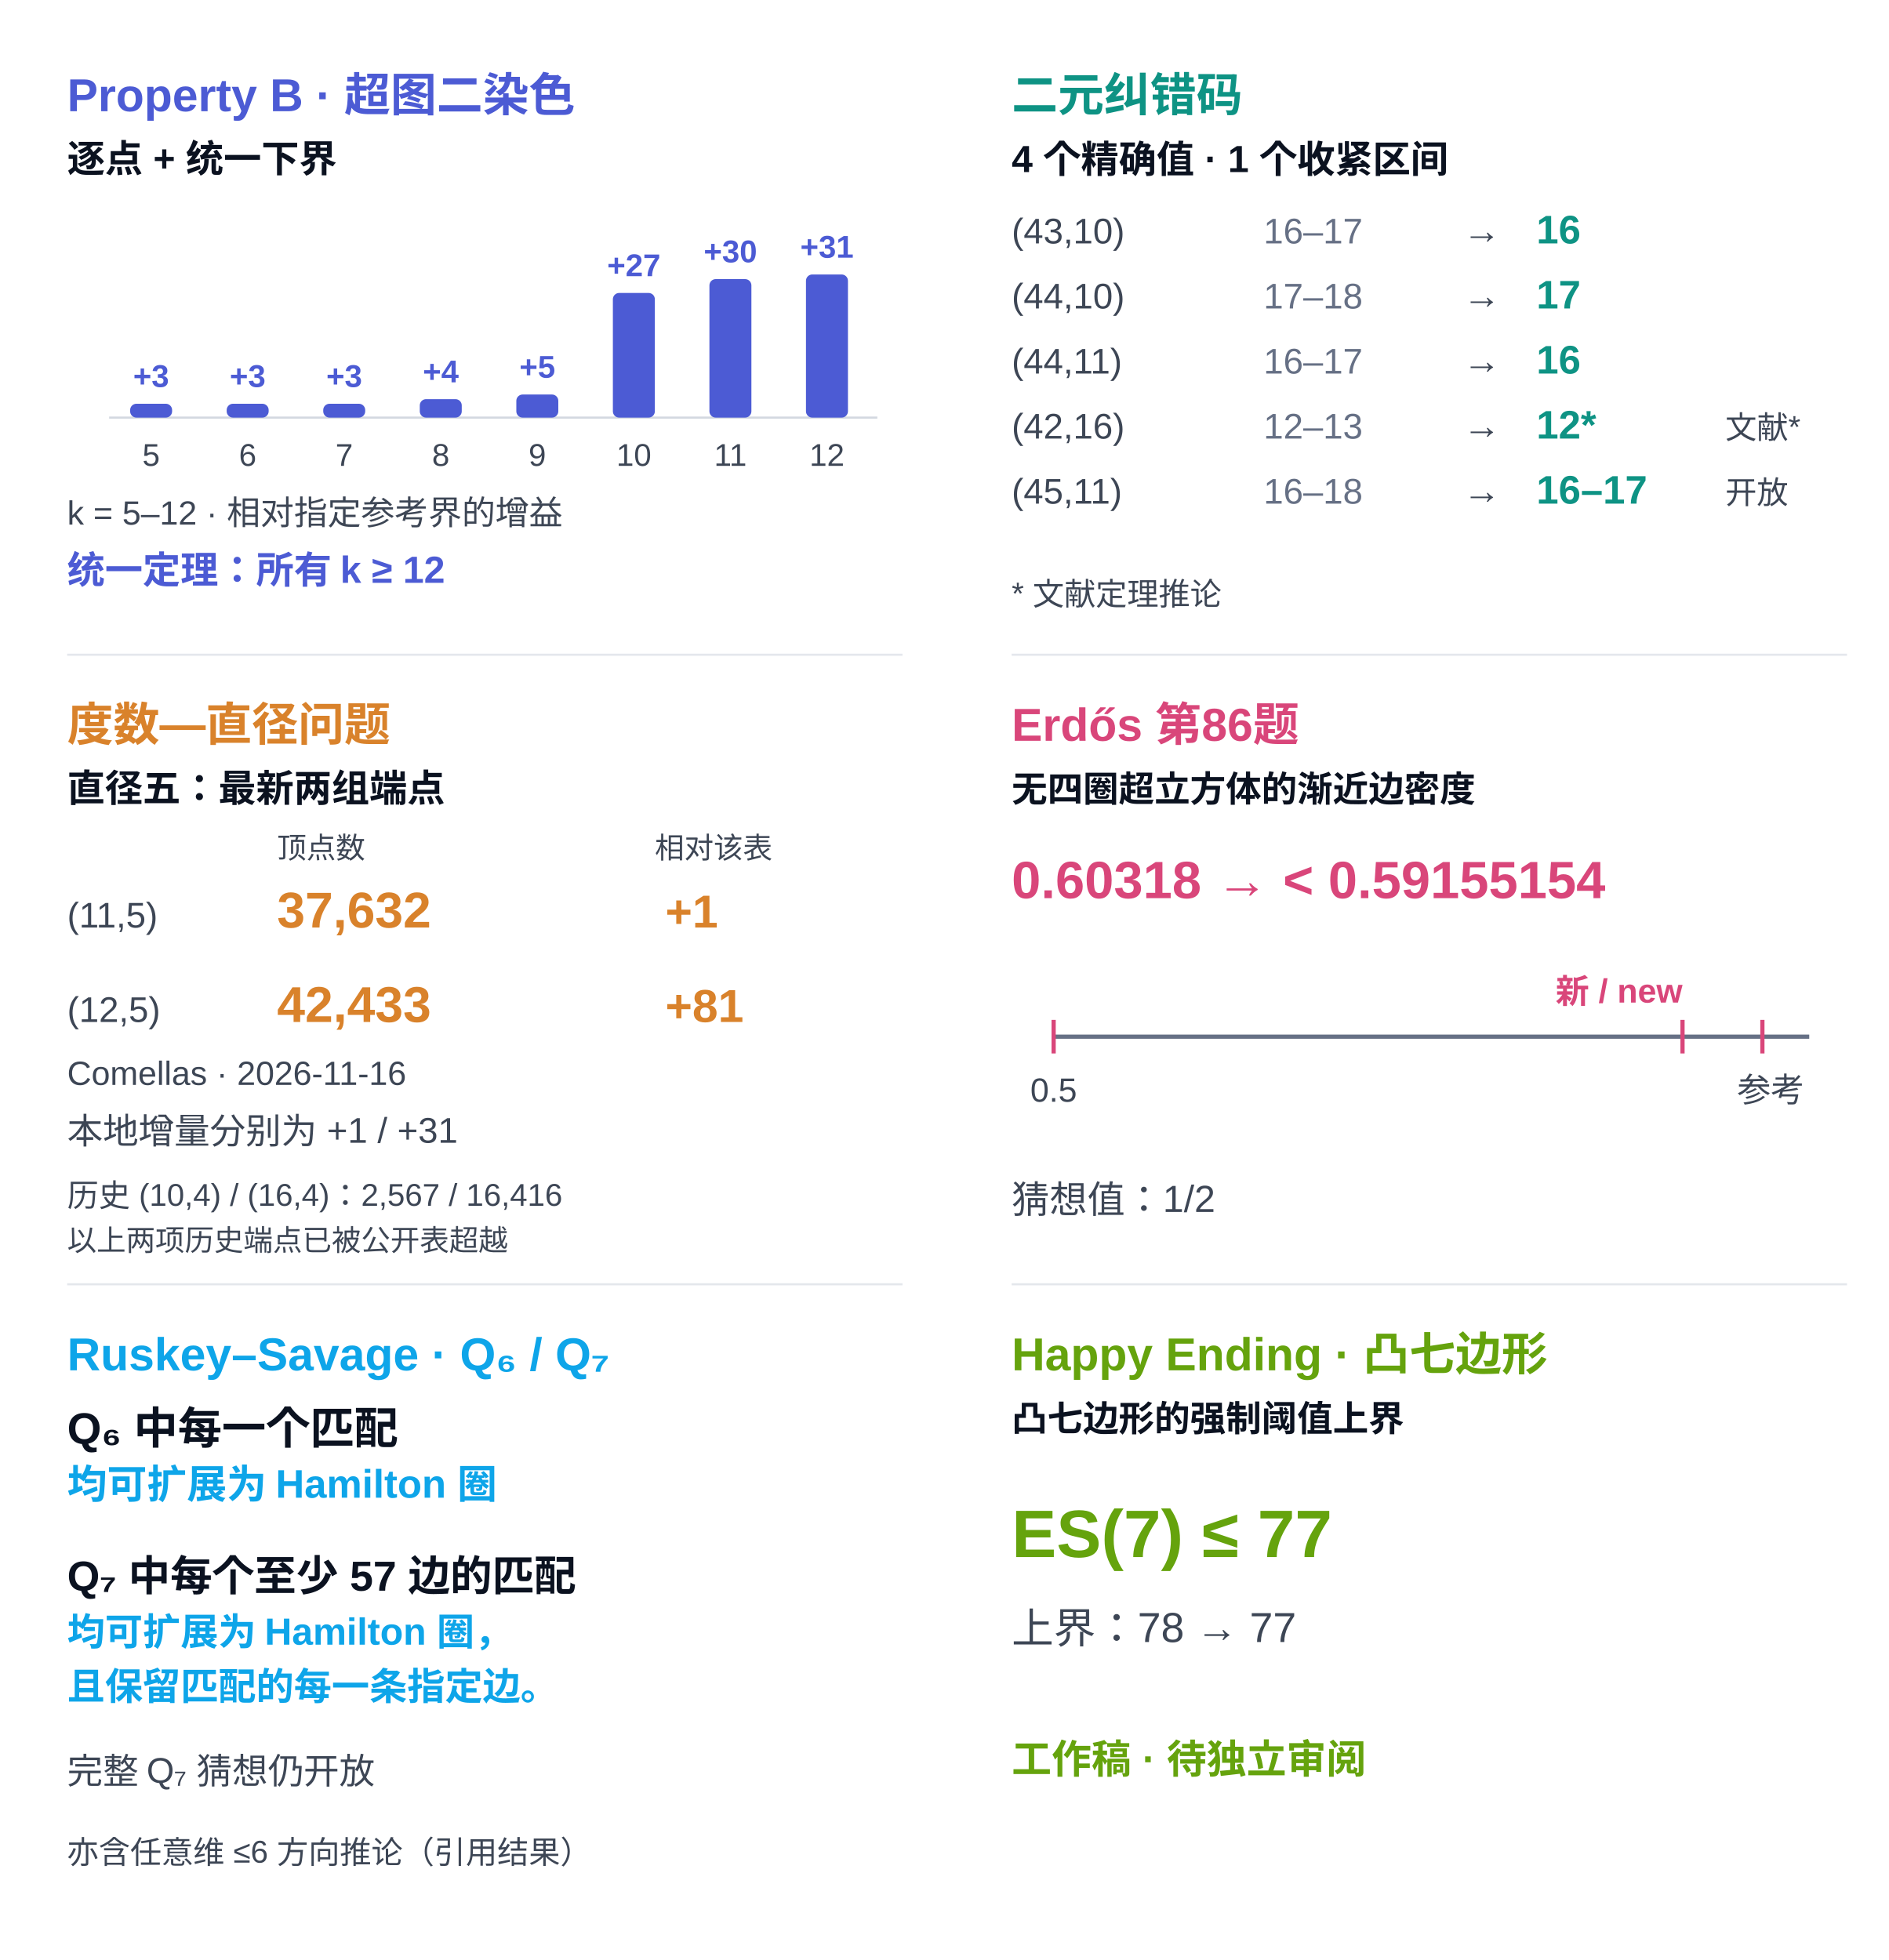
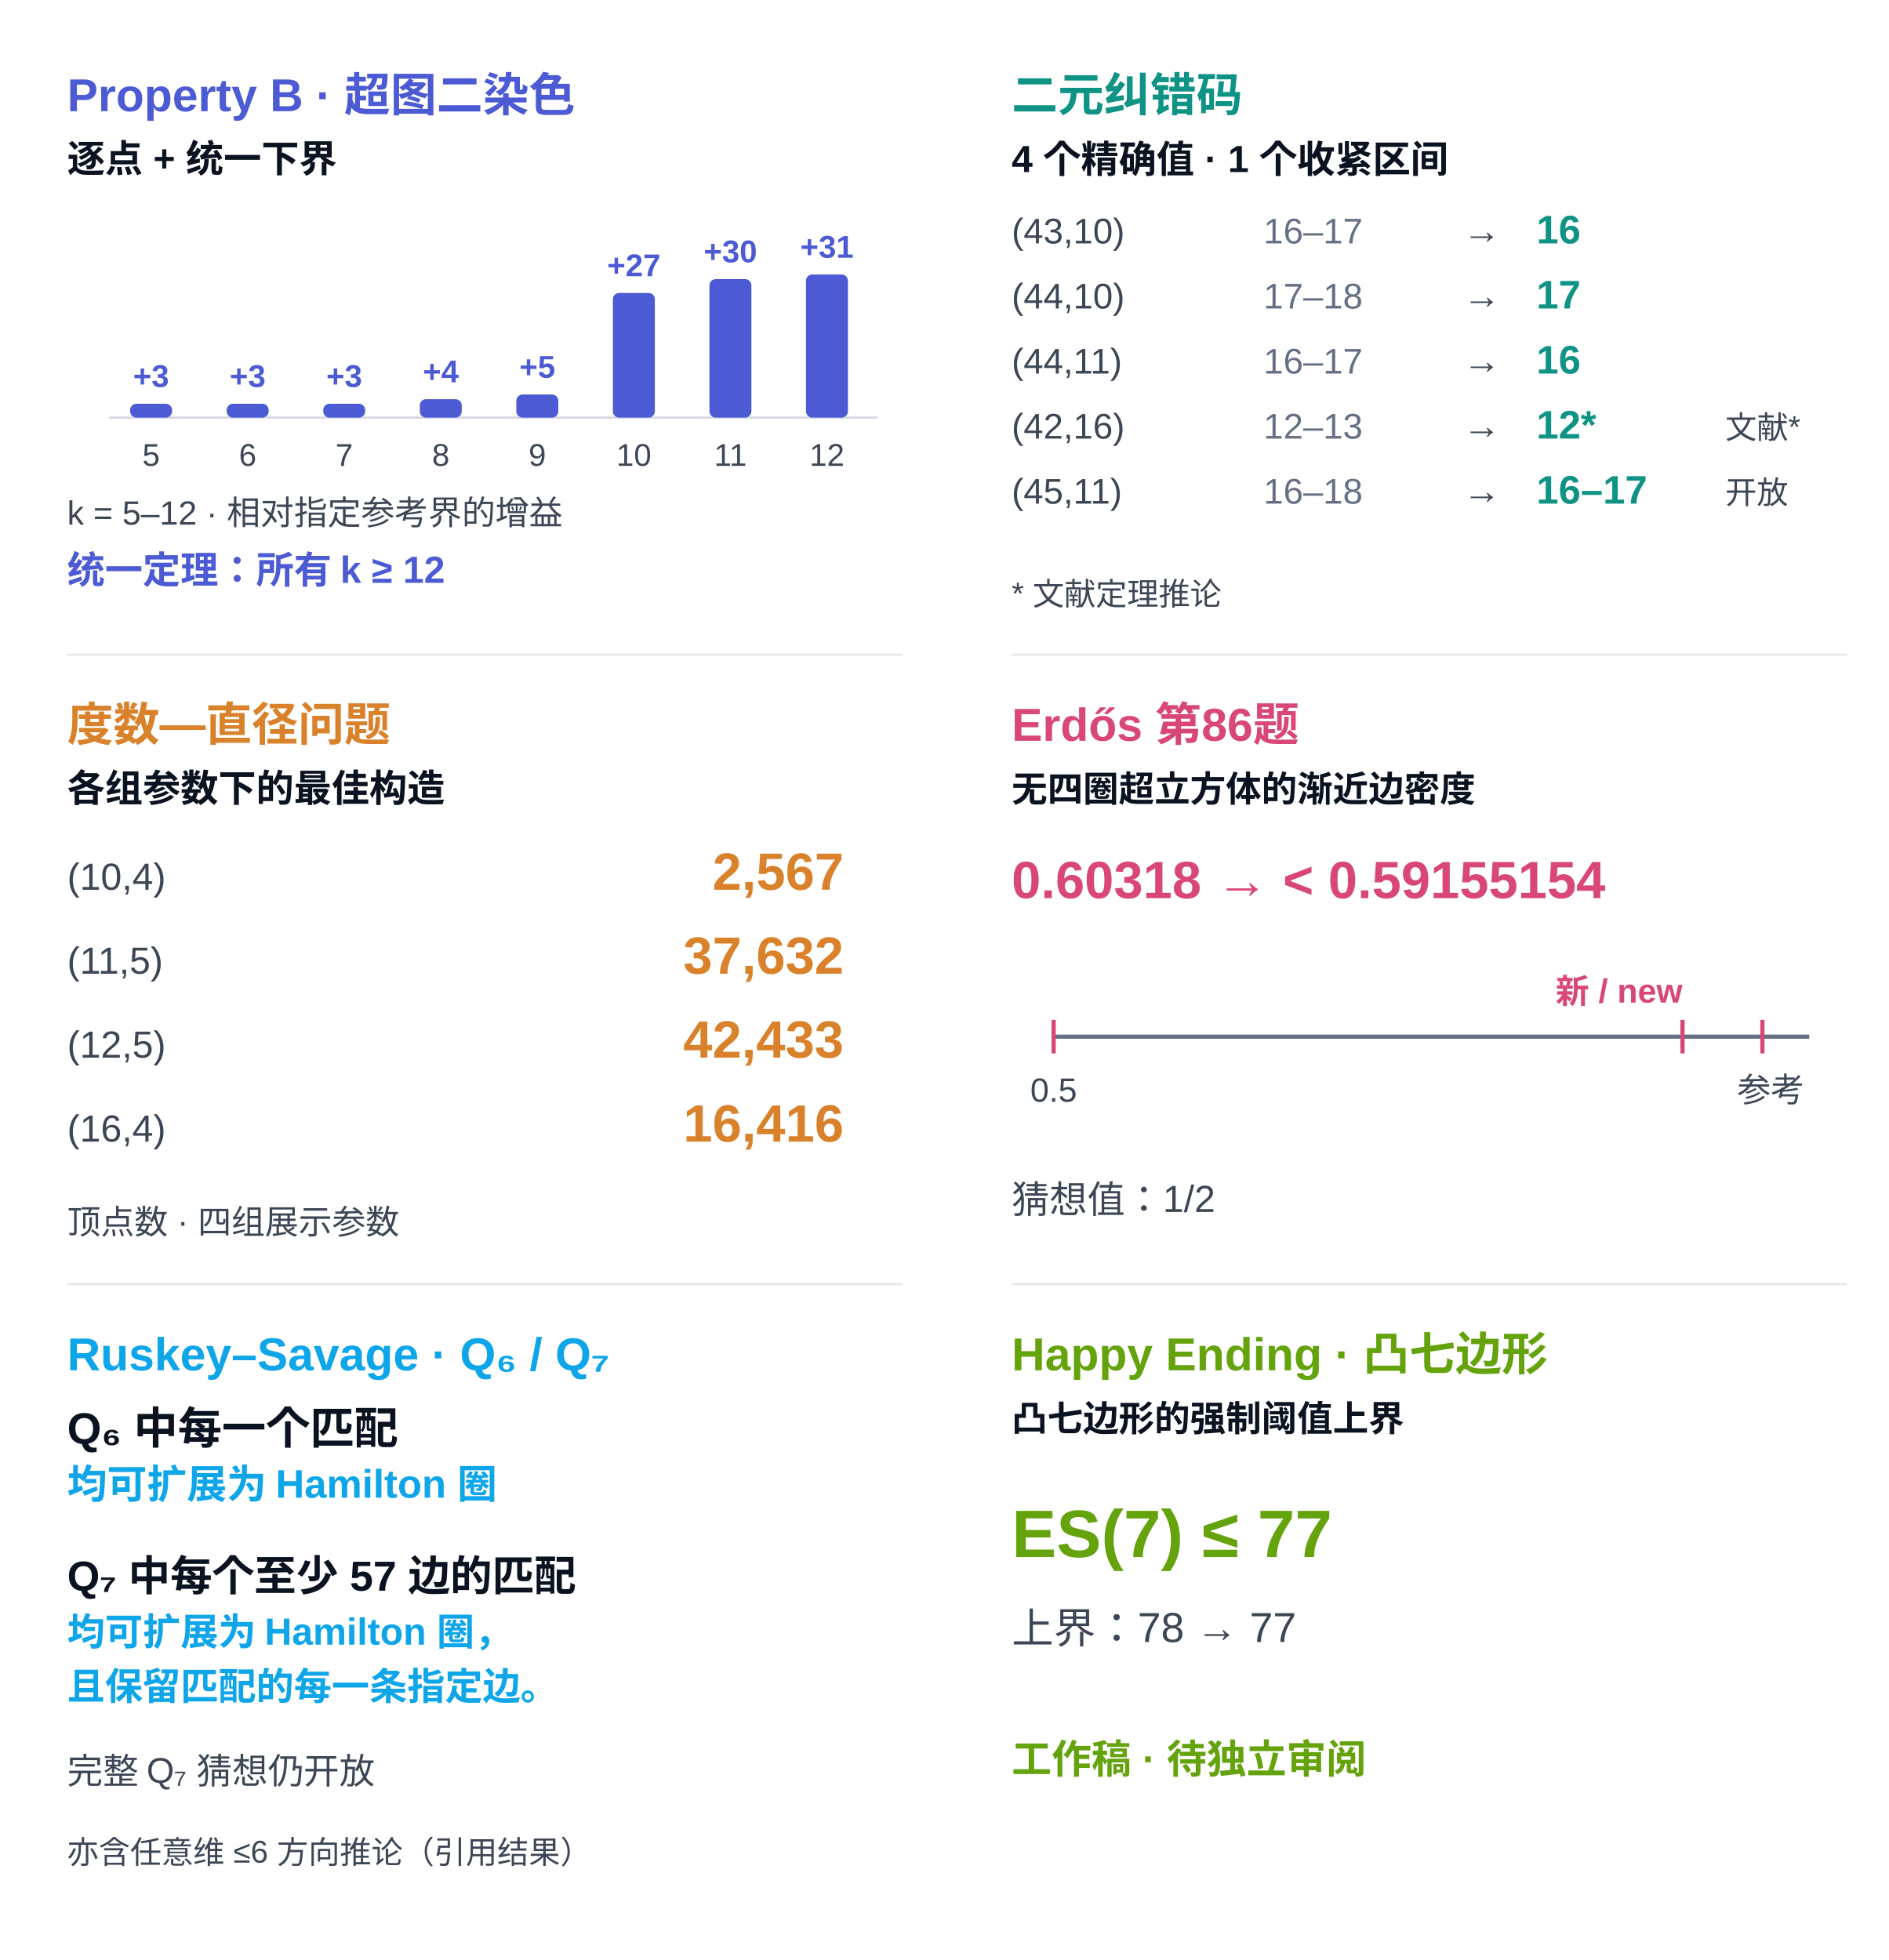
<svg xmlns="http://www.w3.org/2000/svg" width="900" height="934" viewBox="0 0 900 934" role="img">
  <rect width="900" height="934" fill="white" />
  <g font-family="Arial, PingFang SC, Microsoft YaHei, sans-serif">
    <text x="32" y="53" font-size="22" fill="#4C5BD4" font-weight="650" text-anchor="start">Property B · 超图二染色</text>
    <text x="32" y="82" font-size="18" fill="#0B1220" font-weight="550" text-anchor="start">逐点 + 统一下界</text>
    <line x1="52" y1="199" x2="418" y2="199" stroke="#D3D8E0" stroke-width="1" />
    <rect x="62" y="192.4" width="20" height="6.6" rx="3" fill="#4C5BD4" />
    <text x="72" y="184.4" font-size="15" fill="#4C5BD4" font-weight="600" text-anchor="middle">+3</text>
    <text x="72" y="222" font-size="15" fill="#3D4655" font-weight="400" text-anchor="middle">5</text>
    <rect x="108" y="192.4" width="20" height="6.6" rx="3" fill="#4C5BD4" />
    <text x="118" y="184.4" font-size="15" fill="#4C5BD4" font-weight="600" text-anchor="middle">+3</text>
    <text x="118" y="222" font-size="15" fill="#3D4655" font-weight="400" text-anchor="middle">6</text>
    <rect x="154" y="192.4" width="20" height="6.6" rx="3" fill="#4C5BD4" />
    <text x="164" y="184.4" font-size="15" fill="#4C5BD4" font-weight="600" text-anchor="middle">+3</text>
    <text x="164" y="222" font-size="15" fill="#3D4655" font-weight="400" text-anchor="middle">7</text>
    <rect x="200" y="190.2" width="20" height="8.8" rx="3" fill="#4C5BD4" />
    <text x="210" y="182.2" font-size="15" fill="#4C5BD4" font-weight="600" text-anchor="middle">+4</text>
    <text x="210" y="222" font-size="15" fill="#3D4655" font-weight="400" text-anchor="middle">8</text>
    <rect x="246" y="188.0" width="20" height="11.0" rx="3" fill="#4C5BD4" />
    <text x="256" y="180.0" font-size="15" fill="#4C5BD4" font-weight="600" text-anchor="middle">+5</text>
    <text x="256" y="222" font-size="15" fill="#3D4655" font-weight="400" text-anchor="middle">9</text>
    <rect x="292" y="139.6" width="20" height="59.4" rx="3" fill="#4C5BD4" />
    <text x="302" y="131.6" font-size="15" fill="#4C5BD4" font-weight="600" text-anchor="middle">+27</text>
    <text x="302" y="222" font-size="15" fill="#3D4655" font-weight="400" text-anchor="middle">10</text>
    <rect x="338" y="133.0" width="20" height="66.0" rx="3" fill="#4C5BD4" />
    <text x="348" y="125.0" font-size="15" fill="#4C5BD4" font-weight="600" text-anchor="middle">+30</text>
    <text x="348" y="222" font-size="15" fill="#3D4655" font-weight="400" text-anchor="middle">11</text>
    <rect x="384" y="130.8" width="20" height="68.2" rx="3" fill="#4C5BD4" />
    <text x="394" y="122.8" font-size="15" fill="#4C5BD4" font-weight="600" text-anchor="middle">+31</text>
    <text x="394" y="222" font-size="15" fill="#3D4655" font-weight="400" text-anchor="middle">12</text>
    <text x="32" y="250" font-size="16" fill="#3D4655" font-weight="400" text-anchor="start">k = 5–12 · 相对指定参考界的增益</text>
    <text x="32" y="278" font-size="18" fill="#4C5BD4" font-weight="550" text-anchor="start">统一定理：所有 k ≥ 12</text>
    <line x1="32" y1="312" x2="430" y2="312" stroke="#E4E7EC" stroke-width="1" />
    <text x="482" y="53" font-size="22" fill="#0E9384" font-weight="650" text-anchor="start">二元纠错码</text>
    <text x="482" y="82" font-size="18" fill="#0B1220" font-weight="550" text-anchor="start">4 个精确值 · 1 个收紧区间</text>
    <text x="482" y="116" font-size="17" fill="#3D4655" font-weight="400" text-anchor="start">(43,10)</text>
    <text x="602" y="116" font-size="17" fill="#667085" font-weight="400" text-anchor="start">16–17</text>
    <text x="697" y="116" font-size="18" fill="#3D4655" font-weight="400" text-anchor="start">→</text>
    <text x="732" y="116" font-size="19" fill="#0E9384" font-weight="650" text-anchor="start">16</text>
    <text x="822" y="116" font-size="15" fill="#3D4655" font-weight="400" text-anchor="start" />
    <text x="482" y="147" font-size="17" fill="#3D4655" font-weight="400" text-anchor="start">(44,10)</text>
    <text x="602" y="147" font-size="17" fill="#667085" font-weight="400" text-anchor="start">17–18</text>
    <text x="697" y="147" font-size="18" fill="#3D4655" font-weight="400" text-anchor="start">→</text>
    <text x="732" y="147" font-size="19" fill="#0E9384" font-weight="650" text-anchor="start">17</text>
    <text x="822" y="147" font-size="15" fill="#3D4655" font-weight="400" text-anchor="start" />
    <text x="482" y="178" font-size="17" fill="#3D4655" font-weight="400" text-anchor="start">(44,11)</text>
    <text x="602" y="178" font-size="17" fill="#667085" font-weight="400" text-anchor="start">16–17</text>
    <text x="697" y="178" font-size="18" fill="#3D4655" font-weight="400" text-anchor="start">→</text>
    <text x="732" y="178" font-size="19" fill="#0E9384" font-weight="650" text-anchor="start">16</text>
    <text x="822" y="178" font-size="15" fill="#3D4655" font-weight="400" text-anchor="start" />
    <text x="482" y="209" font-size="17" fill="#3D4655" font-weight="400" text-anchor="start">(42,16)</text>
    <text x="602" y="209" font-size="17" fill="#667085" font-weight="400" text-anchor="start">12–13</text>
    <text x="697" y="209" font-size="18" fill="#3D4655" font-weight="400" text-anchor="start">→</text>
    <text x="732" y="209" font-size="19" fill="#0E9384" font-weight="650" text-anchor="start">12*</text>
    <text x="822" y="209" font-size="15" fill="#3D4655" font-weight="400" text-anchor="start">文献*</text>
    <text x="482" y="240" font-size="17" fill="#3D4655" font-weight="400" text-anchor="start">(45,11)</text>
    <text x="602" y="240" font-size="17" fill="#667085" font-weight="400" text-anchor="start">16–18</text>
    <text x="697" y="240" font-size="18" fill="#3D4655" font-weight="400" text-anchor="start">→</text>
    <text x="732" y="240" font-size="19" fill="#0E9384" font-weight="650" text-anchor="start">16–17</text>
    <text x="822" y="240" font-size="15" fill="#3D4655" font-weight="400" text-anchor="start">开放</text>
    <text x="482" y="288" font-size="15" fill="#3D4655" font-weight="400" text-anchor="start">* 文献定理推论</text>
    <line x1="482" y1="312" x2="880" y2="312" stroke="#E4E7EC" stroke-width="1" />
    <text x="32" y="353" font-size="22" fill="#D9822B" font-weight="650" text-anchor="start">度数—直径问题</text>
-     <text x="32" y="382" font-size="18" fill="#0B1220" font-weight="550" text-anchor="start">直径五：最新两组端点</text>
-     <text x="132" y="409" font-size="14" fill="#3D4655" font-weight="400" text-anchor="start">顶点数</text>
-     <text x="312" y="409" font-size="14" fill="#3D4655" font-weight="400" text-anchor="start">相对该表</text>
-     <text x="32" y="442" font-size="17" fill="#3D4655" font-weight="400" text-anchor="start">(11,5)</text>
-     <text x="132" y="442" font-size="24" fill="#D9822B" font-weight="650" text-anchor="start">37,632</text>
-     <text x="317" y="442" font-size="22" fill="#D9822B" font-weight="650" text-anchor="start">+1</text>
-     <text x="32" y="487" font-size="17" fill="#3D4655" font-weight="400" text-anchor="start">(12,5)</text>
-     <text x="132" y="487" font-size="24" fill="#D9822B" font-weight="650" text-anchor="start">42,433</text>
-     <text x="317" y="487" font-size="22" fill="#D9822B" font-weight="650" text-anchor="start">+81</text>
-     <text x="32" y="517" font-size="16" fill="#3D4655" font-weight="400" text-anchor="start">Comellas · 2026-11-16</text>
-     <text x="32" y="545" font-size="17" fill="#3D4655" font-weight="400" text-anchor="start">本地增量分别为 +1 / +31</text>
-     <text x="32" y="575" font-size="15" fill="#3D4655" font-weight="400" text-anchor="start">历史 (10,4) / (16,4)：2,567 / 16,416</text>
-     <text x="32" y="596" font-size="14" fill="#3D4655" font-weight="400" text-anchor="start">以上两项历史端点已被公开表超越</text>
+     <text x="32" y="382" font-size="18" fill="#0B1220" font-weight="550" text-anchor="start">各组参数下的最佳构造</text>
+     <text x="32" y="424" font-size="18" fill="#3D4655" font-weight="400" text-anchor="start">(10,4)</text>
+     <text x="402" y="424" font-size="25" fill="#D9822B" font-weight="650" text-anchor="end">2,567</text>
+     <text x="32" y="464" font-size="18" fill="#3D4655" font-weight="400" text-anchor="start">(11,5)</text>
+     <text x="402" y="464" font-size="25" fill="#D9822B" font-weight="650" text-anchor="end">37,632</text>
+     <text x="32" y="504" font-size="18" fill="#3D4655" font-weight="400" text-anchor="start">(12,5)</text>
+     <text x="402" y="504" font-size="25" fill="#D9822B" font-weight="650" text-anchor="end">42,433</text>
+     <text x="32" y="544" font-size="18" fill="#3D4655" font-weight="400" text-anchor="start">(16,4)</text>
+     <text x="402" y="544" font-size="25" fill="#D9822B" font-weight="650" text-anchor="end">16,416</text>
+     <text x="32" y="588" font-size="16" fill="#3D4655" font-weight="400" text-anchor="start">顶点数 · 四组展示参数</text>
    <line x1="32" y1="612" x2="430" y2="612" stroke="#E4E7EC" stroke-width="1" />
    <text x="482" y="353" font-size="22" fill="#D9467A" font-weight="650" text-anchor="start">Erdős 第86题</text>
    <text x="482" y="382" font-size="17" fill="#0B1220" font-weight="550" text-anchor="start">无四圈超立方体的渐近边密度</text>
    <text x="482" y="428" font-size="25" fill="#D9467A" font-weight="650" text-anchor="start">0.60318 → &lt; 0.59155154</text>
    <line x1="502.0" y1="494" x2="862.0" y2="494" stroke="#667085" stroke-width="2" />
    <line x1="502.0" y1="486" x2="502.0" y2="502" stroke="#D9467A" stroke-width="2" />
    <line x1="801.623" y1="486" x2="801.623" y2="502" stroke="#D9467A" stroke-width="2" />
    <line x1="839.68" y1="486" x2="839.68" y2="502" stroke="#D9467A" stroke-width="2" />
    <text x="502.0" y="525" font-size="16" fill="#3D4655" font-weight="400" text-anchor="middle">0.5</text>
    <text x="801.623" y="478" font-size="16" fill="#D9467A" font-weight="600" text-anchor="end">新 / new</text>
    <text x="843.68" y="525" font-size="16" fill="#3D4655" font-weight="400" text-anchor="middle">参考</text>
    <text x="482" y="578" font-size="18" fill="#3D4655" font-weight="400" text-anchor="start">猜想值：1/2</text>
    <line x1="482" y1="612" x2="880" y2="612" stroke="#E4E7EC" stroke-width="1" />
    <text x="32" y="653" font-size="22" fill="#0EA5E9" font-weight="650" text-anchor="start">Ruskey–Savage · Q₆ / Q₇</text>
    <text x="32" y="688" font-size="21" fill="#0B1220" font-weight="600" text-anchor="start">Q₆ 中每一个匹配</text>
    <text x="32" y="714" font-size="19" fill="#0EA5E9" font-weight="600" text-anchor="start">均可扩展为 Hamilton 圈</text>
    <text x="32" y="758" font-size="20" fill="#0B1220" font-weight="600" text-anchor="start">Q₇ 中每个至少 57 边的匹配</text>
    <text x="32" y="784" font-size="18" fill="#0EA5E9" font-weight="600" text-anchor="start">均可扩展为 Hamilton 圈，</text>
    <text x="32" y="810" font-size="18" fill="#0EA5E9" font-weight="600" text-anchor="start">且保留匹配的每一条指定边。</text>
    <text x="32" y="850" font-size="17" fill="#3D4655" font-weight="400" text-anchor="start">完整 Q₇ 猜想仍开放</text>
    <text x="32" y="888" font-size="15" fill="#3D4655" font-weight="400" text-anchor="start">亦含任意维 ≤6 方向推论（引用结果）</text>
    <text x="482" y="653" font-size="22" fill="#65A30D" font-weight="650" text-anchor="start">Happy Ending · 凸七边形</text>
    <text x="482" y="682" font-size="17" fill="#0B1220" font-weight="550" text-anchor="start">凸七边形的强制阈值上界</text>
    <text x="482" y="742" font-size="32" fill="#65A30D" font-weight="650" text-anchor="start">ES(7) ≤ 77</text>
    <text x="482" y="783" font-size="20" fill="#3D4655" font-weight="400" text-anchor="start">上界：78 → 77</text>
    <text x="482" y="845" font-size="19" fill="#65A30D" font-weight="650" text-anchor="start">工作稿 · 待独立审阅</text>
  </g>
</svg>
